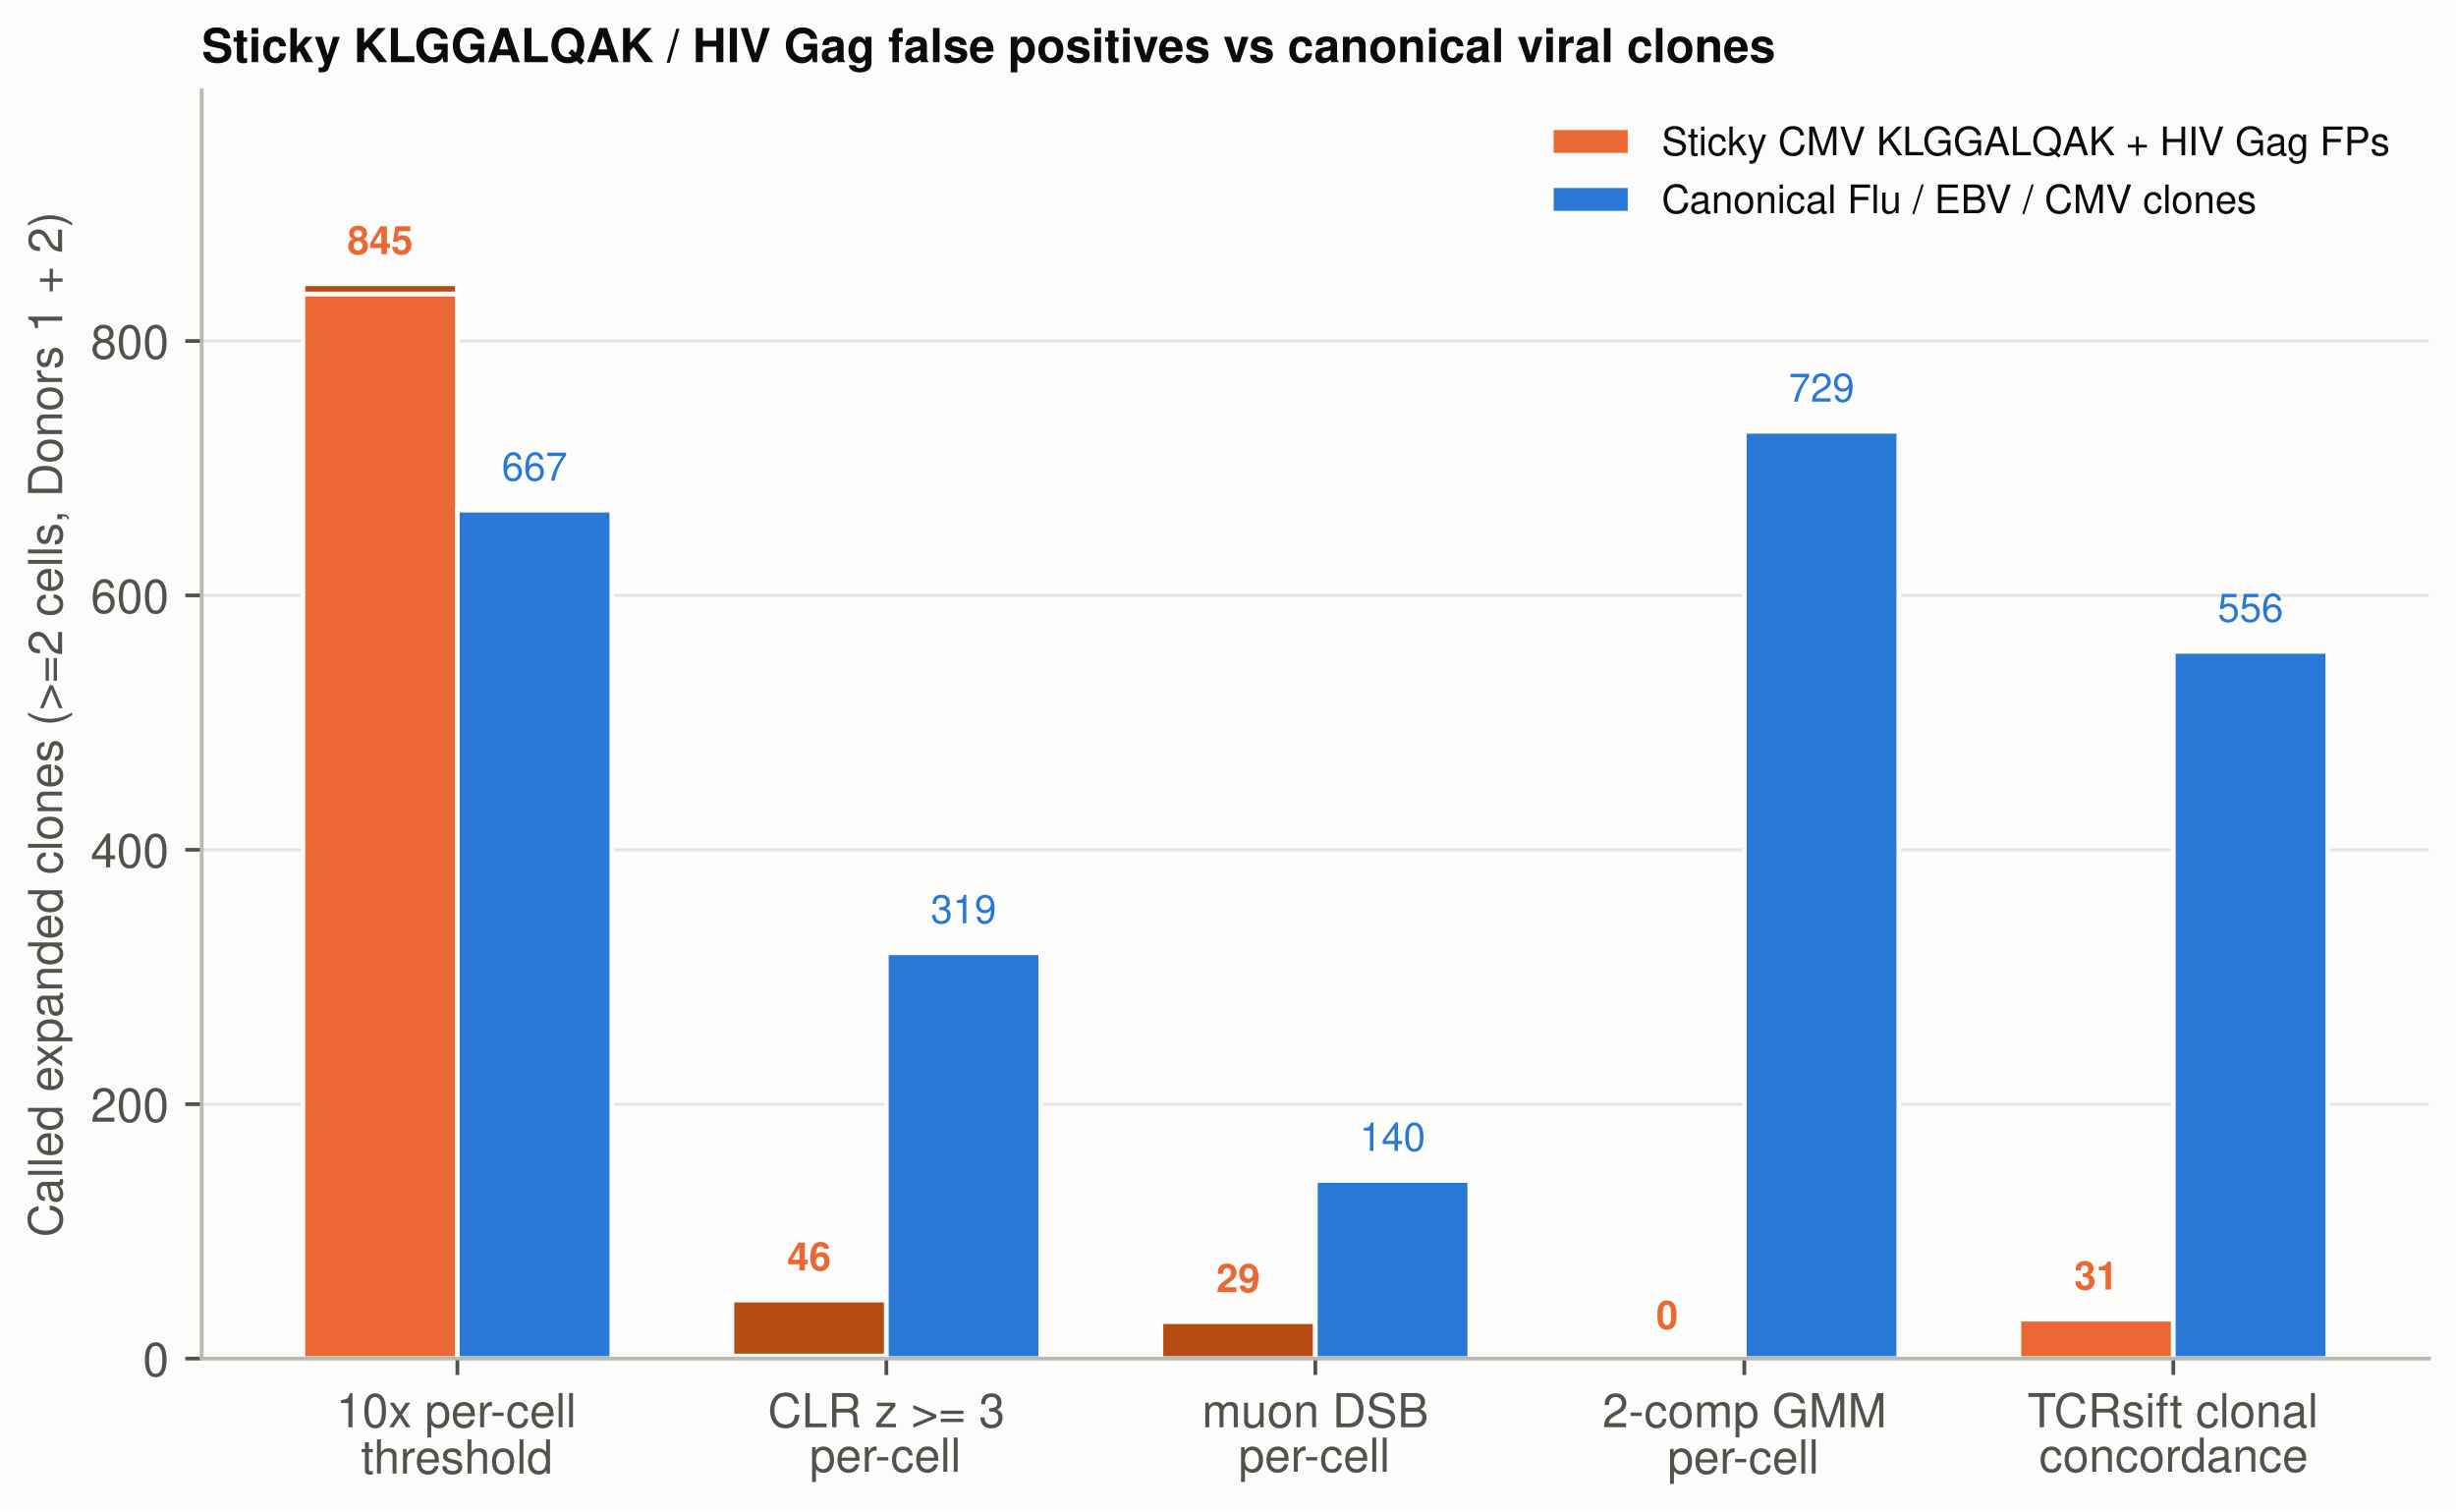
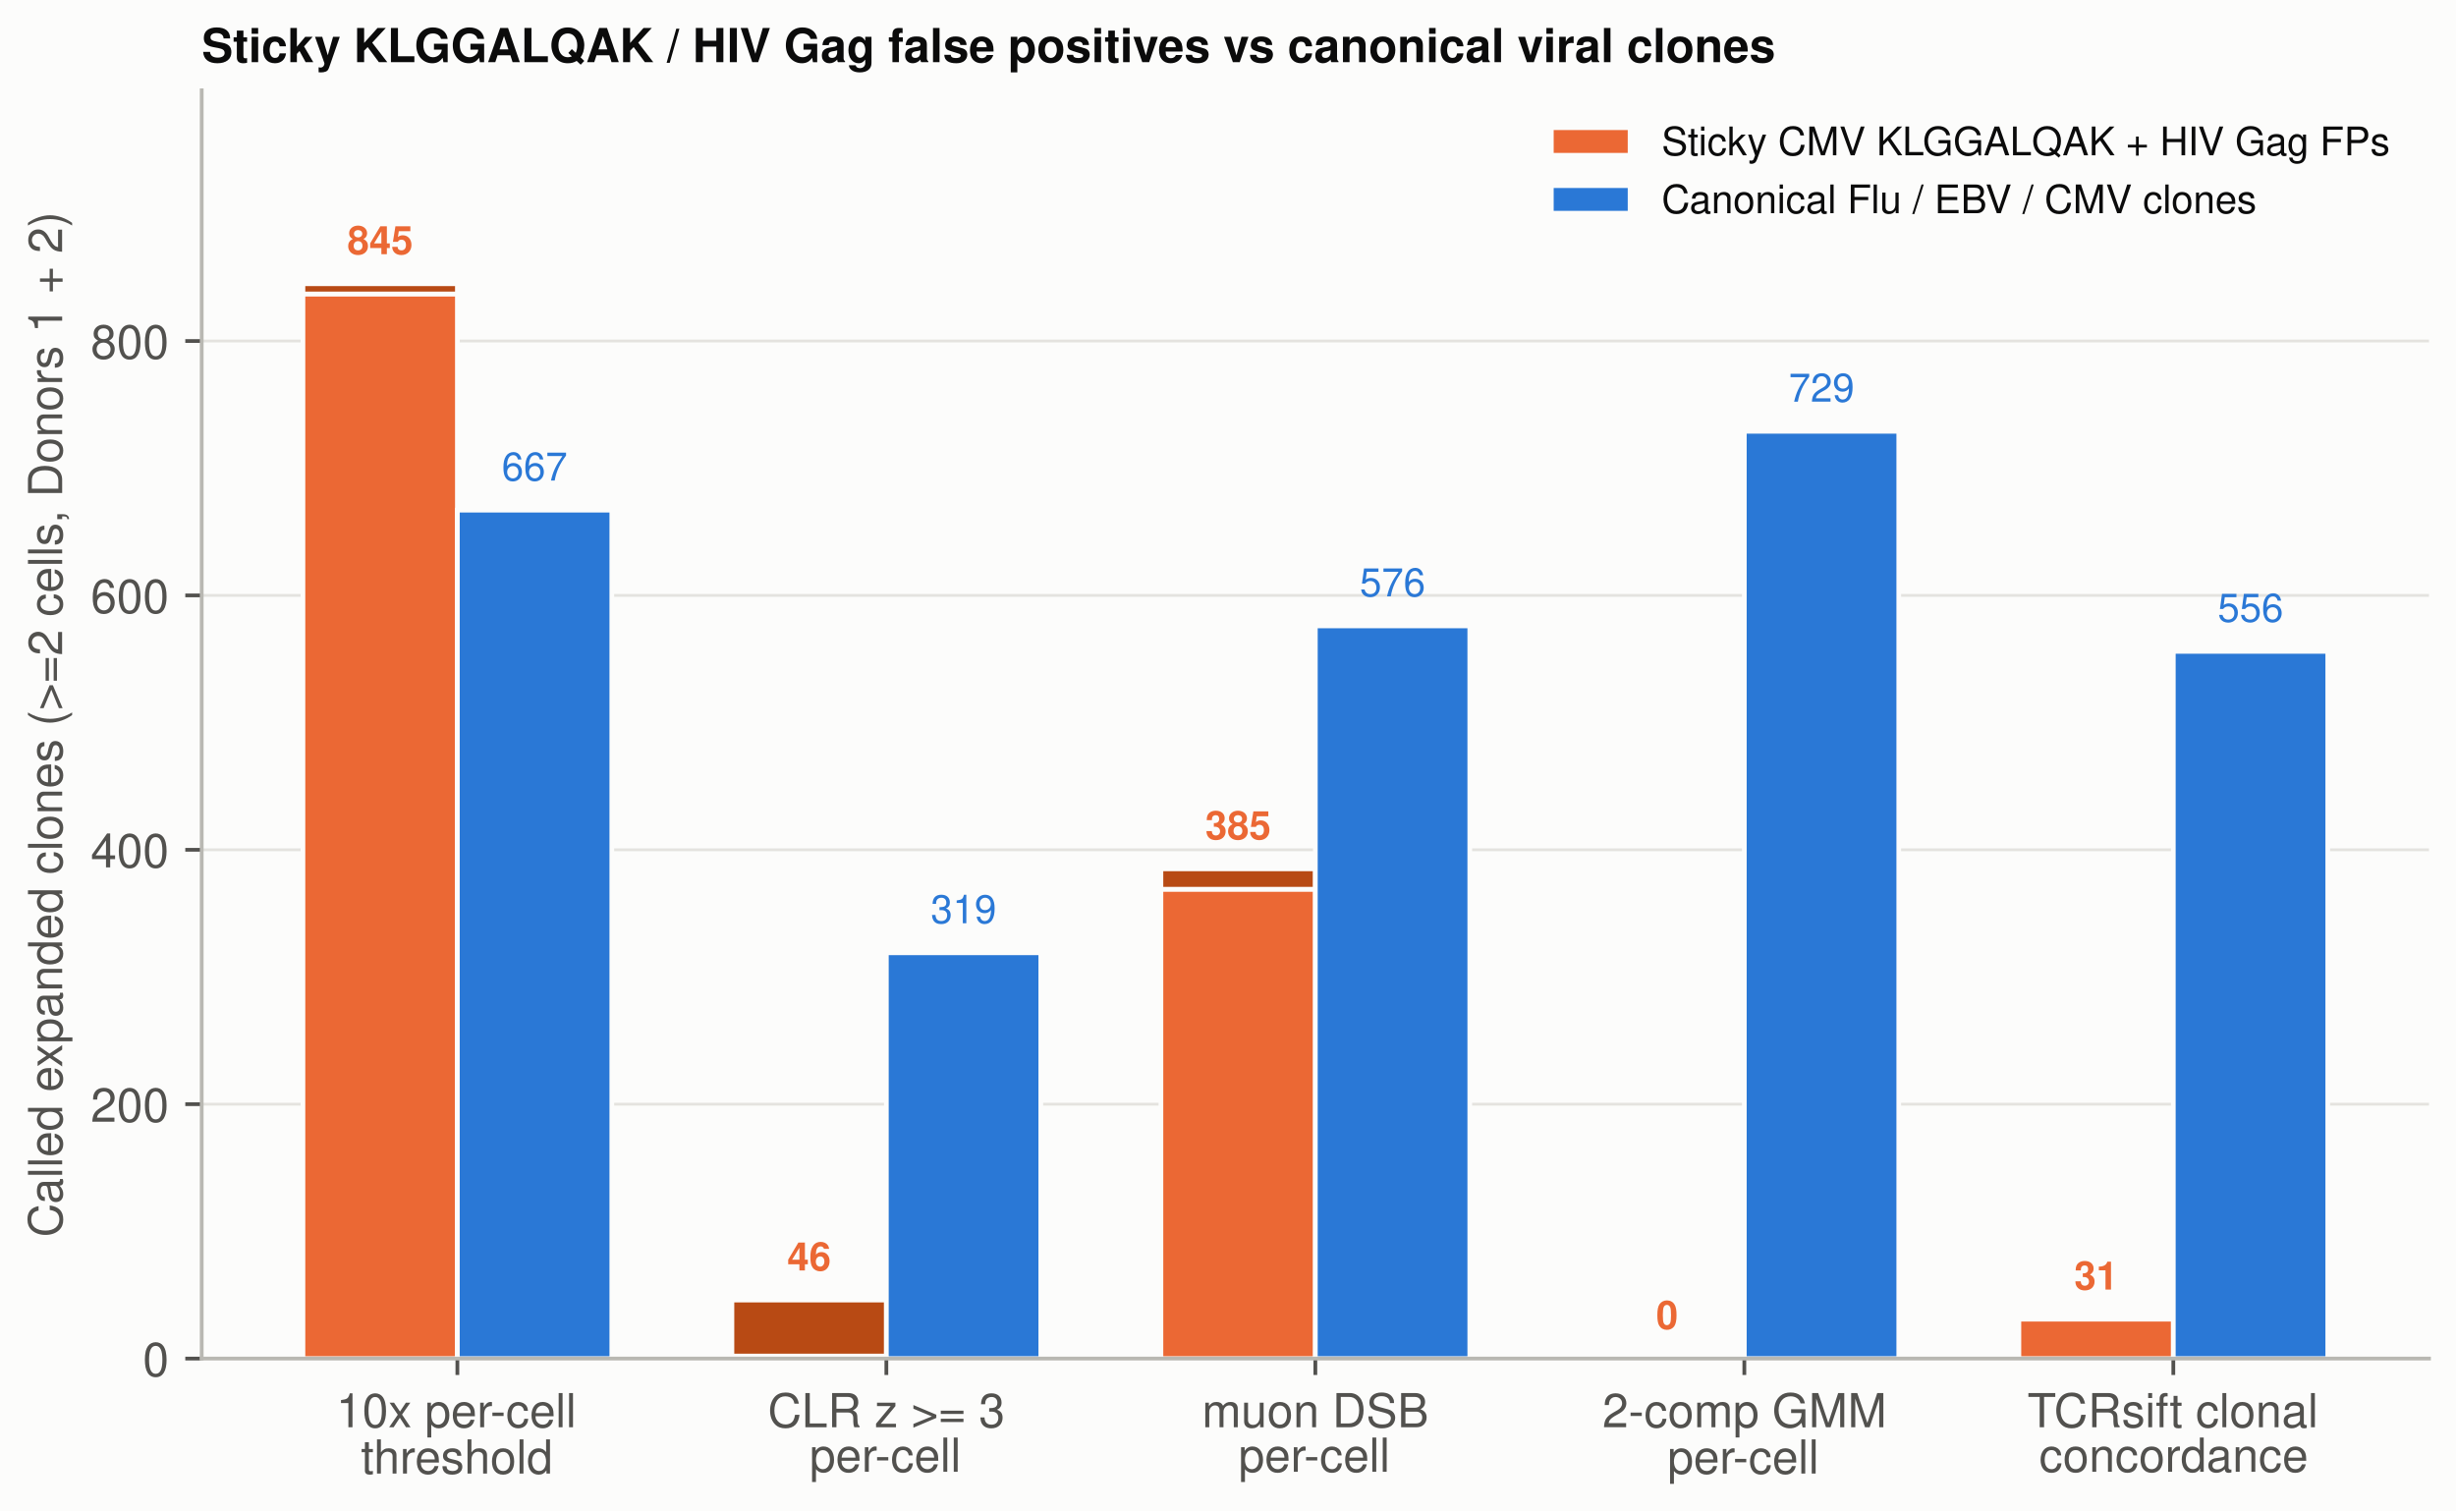
<svg xmlns="http://www.w3.org/2000/svg" xmlns:xlink="http://www.w3.org/1999/xlink" width="523.92pt" height="322.32pt" viewBox="0 0 523.92 322.32" version="1.1">
  <defs>
    <style type="text/css">*{stroke-linejoin: round; stroke-linecap: butt}</style>
  </defs>
  <g id="figure_1">
    <g id="patch_1">
      <path d="M 0 322.32  L 523.92 322.32  L 523.92 0  L 0 0  z " style="fill: #fcfcfb" />
    </g>
    <g id="axes_1">
      <g id="patch_2">
        <path d="M 43.027 289.795  L 518.16 289.795  L 518.16 19.26  L 43.027 19.26  z " style="fill: #fcfcfb" />
      </g>
      <g id="matplotlib.axis_1">
        <g id="xtick_1">
          <g id="line2d_1">
            <defs>
              <path id="mc6937c2ae9" d="M 0 0  L 0 3.5  " style="stroke: #52514e; stroke-width: 0.8" />
            </defs>
            <g>
              <use xlink:href="#mc6937c2ae9" x="97.569" y="289.795" style="fill: #52514e; stroke: #52514e; stroke-width: 0.8" />
            </g>
          </g>
          <g id="text_1">
            <text style="font-size: 10px; font-family: 'Helvetica', 'Arial', 'DejaVu Sans'; fill: #52514e" transform="translate(71.7256 304.444)">10x per-cell</text>
            <text style="font-size: 10px; font-family: 'Helvetica', 'Arial', 'DejaVu Sans'; fill: #52514e" transform="translate(77.00138 314.3262)">threshold</text>
          </g>
        </g>
        <g id="xtick_2">
          <g id="line2d_2">
            <g>
              <use xlink:href="#mc6937c2ae9" x="189.081" y="289.795" style="fill: #52514e; stroke: #52514e; stroke-width: 0.8" />
            </g>
          </g>
          <g id="text_2">
            <text style="font-size: 10px; font-family: 'Helvetica', 'Arial', 'DejaVu Sans'; fill: #52514e" transform="translate(163.7903 304.444)">CLR z &gt;= 3</text>
            <text style="font-size: 10px; font-family: 'Helvetica', 'Arial', 'DejaVu Sans'; fill: #52514e" transform="translate(172.688 313.9411)">per-cell</text>
          </g>
        </g>
        <g id="xtick_3">
          <g id="line2d_3">
            <g>
              <use xlink:href="#mc6937c2ae9" x="280.593" y="289.795" style="fill: #52514e; stroke: #52514e; stroke-width: 0.8" />
            </g>
          </g>
          <g id="text_3">
            <text style="font-size: 10px; font-family: 'Helvetica', 'Arial', 'DejaVu Sans'; fill: #52514e" transform="translate(256.4168 304.444)">muon DSB</text>
            <text style="font-size: 10px; font-family: 'Helvetica', 'Arial', 'DejaVu Sans'; fill: #52514e" transform="translate(264.2004 313.9411)">per-cell</text>
          </g>
        </g>
        <g id="xtick_4">
          <g id="line2d_4">
            <g>
              <use xlink:href="#mc6937c2ae9" x="372.106" y="289.795" style="fill: #52514e; stroke: #52514e; stroke-width: 0.8" />
            </g>
          </g>
          <g id="text_4">
            <text style="font-size: 10px; font-family: 'Helvetica', 'Arial', 'DejaVu Sans'; fill: #52514e" transform="translate(341.8268 304.444)">2-comp GMM</text>
            <text style="font-size: 10px; font-family: 'Helvetica', 'Arial', 'DejaVu Sans'; fill: #52514e" transform="translate(355.7128 314.3262)">per-cell</text>
          </g>
        </g>
        <g id="xtick_5">
          <g id="line2d_5">
            <g>
              <use xlink:href="#mc6937c2ae9" x="463.618" y="289.795" style="fill: #52514e; stroke: #52514e; stroke-width: 0.8" />
            </g>
          </g>
          <g id="text_5">
            <text style="font-size: 10px; font-family: 'Helvetica', 'Arial', 'DejaVu Sans'; fill: #52514e" transform="translate(432.5009 304.444)">TCRsift clonal</text>
            <text style="font-size: 10px; font-family: 'Helvetica', 'Arial', 'DejaVu Sans'; fill: #52514e" transform="translate(434.99 313.9411)">concordance</text>
          </g>
        </g>
      </g>
      <g id="matplotlib.axis_2">
        <g id="ytick_1">
          <g id="line2d_6">
            <path d="M 43.027 289.795  L 518.16 289.795  " clip-path="url(#p0fff68732f)" style="fill: none; stroke: #e4e3df; stroke-width: 0.6; stroke-linecap: square" />
          </g>
          <g id="line2d_7">
            <defs>
              <path id="mceed921732" d="M 0 0  L -3.5 0  " style="stroke: #52514e; stroke-width: 0.8" />
            </defs>
            <g>
              <use xlink:href="#mceed921732" x="43.027" y="289.795" style="fill: #52514e; stroke: #52514e; stroke-width: 0.8" />
            </g>
          </g>
          <g id="text_6">
            <text style="font-size: 10px; font-family: 'Helvetica', 'Arial', 'DejaVu Sans'; text-anchor: end; fill: #52514e" x="36.027" y="293.545" transform="rotate(-0 36.02719 293.5451)">0</text>
          </g>
        </g>
        <g id="ytick_2">
          <g id="line2d_8">
            <path d="M 43.027 235.531  L 518.16 235.531  " clip-path="url(#p0fff68732f)" style="fill: none; stroke: #e4e3df; stroke-width: 0.6; stroke-linecap: square" />
          </g>
          <g id="line2d_9">
            <g>
              <use xlink:href="#mceed921732" x="43.027" y="235.531" style="fill: #52514e; stroke: #52514e; stroke-width: 0.8" />
            </g>
          </g>
          <g id="text_7">
            <text style="font-size: 10px; font-family: 'Helvetica', 'Arial', 'DejaVu Sans'; text-anchor: end; fill: #52514e" x="36.027" y="239.281" transform="rotate(-0 36.02719 239.2807)">200</text>
          </g>
        </g>
        <g id="ytick_3">
          <g id="line2d_10">
            <path d="M 43.027 181.266  L 518.16 181.266  " clip-path="url(#p0fff68732f)" style="fill: none; stroke: #e4e3df; stroke-width: 0.6; stroke-linecap: square" />
          </g>
          <g id="line2d_11">
            <g>
              <use xlink:href="#mceed921732" x="43.027" y="181.266" style="fill: #52514e; stroke: #52514e; stroke-width: 0.8" />
            </g>
          </g>
          <g id="text_8">
            <text style="font-size: 10px; font-family: 'Helvetica', 'Arial', 'DejaVu Sans'; text-anchor: end; fill: #52514e" x="36.027" y="185.016" transform="rotate(-0 36.02719 185.0163)">400</text>
          </g>
        </g>
        <g id="ytick_4">
          <g id="line2d_12">
            <path d="M 43.027 127.002  L 518.16 127.002  " clip-path="url(#p0fff68732f)" style="fill: none; stroke: #e4e3df; stroke-width: 0.6; stroke-linecap: square" />
          </g>
          <g id="line2d_13">
            <g>
              <use xlink:href="#mceed921732" x="43.027" y="127.002" style="fill: #52514e; stroke: #52514e; stroke-width: 0.8" />
            </g>
          </g>
          <g id="text_9">
            <text style="font-size: 10px; font-family: 'Helvetica', 'Arial', 'DejaVu Sans'; text-anchor: end; fill: #52514e" x="36.027" y="130.752" transform="rotate(-0 36.02719 130.7519)">600</text>
          </g>
        </g>
        <g id="ytick_5">
          <g id="line2d_14">
            <path d="M 43.027 72.738  L 518.16 72.738  " clip-path="url(#p0fff68732f)" style="fill: none; stroke: #e4e3df; stroke-width: 0.6; stroke-linecap: square" />
          </g>
          <g id="line2d_15">
            <g>
              <use xlink:href="#mceed921732" x="43.027" y="72.738" style="fill: #52514e; stroke: #52514e; stroke-width: 0.8" />
            </g>
          </g>
          <g id="text_10">
            <text style="font-size: 10px; font-family: 'Helvetica', 'Arial', 'DejaVu Sans'; text-anchor: end; fill: #52514e" x="36.027" y="76.488" transform="rotate(-0 36.02719 76.48755)">800</text>
          </g>
        </g>
        <g id="text_11">
          <text style="font-size: 10px; font-family: 'Helvetica', 'Arial', 'DejaVu Sans'; text-anchor: middle; fill: #52514e" x="13.26" y="154.528" transform="rotate(-90 13.26 154.5275)">Called expanded clones (&gt;=2 cells, Donors 1 + 2)</text>
        </g>
      </g>
      <g id="patch_3">
        <path d="M 64.624 289.795  L 97.569 289.795  L 97.569 62.699  L 64.624 62.699  z " clip-path="url(#p0fff68732f)" style="fill: #eb6834; stroke: #fcfcfb; stroke-linejoin: miter" />
      </g>
      <g id="patch_4">
        <path d="M 156.137 289.795  L 189.081 289.795  L 189.081 289.252  L 156.137 289.252  z " clip-path="url(#p0fff68732f)" style="fill: #eb6834; stroke: #fcfcfb; stroke-linejoin: miter" />
      </g>
      <g id="patch_5">
-         <path d="M 247.649 289.795  L 280.593 289.795  L 280.593 289.795  L 247.649 289.795  z " clip-path="url(#p0fff68732f)" style="fill: #eb6834; stroke: #fcfcfb; stroke-linejoin: miter" />
+         <path d="M 247.649 289.795  L 280.593 289.795  L 280.593 189.677  L 247.649 189.677  z " clip-path="url(#p0fff68732f)" style="fill: #eb6834; stroke: #fcfcfb; stroke-linejoin: miter" />
      </g>
      <g id="patch_6">
        <path d="M 339.161 289.795  L 372.106 289.795  L 372.106 289.795  L 339.161 289.795  z " clip-path="url(#p0fff68732f)" style="fill: #eb6834; stroke: #fcfcfb; stroke-linejoin: miter" />
      </g>
      <g id="patch_7">
        <path d="M 430.674 289.795  L 463.618 289.795  L 463.618 281.384  L 430.674 281.384  z " clip-path="url(#p0fff68732f)" style="fill: #eb6834; stroke: #fcfcfb; stroke-linejoin: miter" />
      </g>
      <g id="patch_8">
        <path d="M 64.624 62.699  L 97.569 62.699  L 97.569 60.528  L 64.624 60.528  z " clip-path="url(#p0fff68732f)" style="fill: #b84a14; stroke: #fcfcfb; stroke-linejoin: miter" />
      </g>
      <g id="patch_9">
        <path d="M 156.137 289.252  L 189.081 289.252  L 189.081 277.314  L 156.137 277.314  z " clip-path="url(#p0fff68732f)" style="fill: #b84a14; stroke: #fcfcfb; stroke-linejoin: miter" />
      </g>
      <g id="patch_10">
-         <path d="M 247.649 289.795  L 280.593 289.795  L 280.593 281.927  L 247.649 281.927  z " clip-path="url(#p0fff68732f)" style="fill: #b84a14; stroke: #fcfcfb; stroke-linejoin: miter" />
+         <path d="M 247.649 189.677  L 280.593 189.677  L 280.593 185.336  L 247.649 185.336  z " clip-path="url(#p0fff68732f)" style="fill: #b84a14; stroke: #fcfcfb; stroke-linejoin: miter" />
      </g>
      <g id="patch_11">
        <path d="M 339.161 289.795  L 372.106 289.795  L 372.106 289.795  L 339.161 289.795  z " clip-path="url(#p0fff68732f)" style="fill: #b84a14; stroke: #fcfcfb; stroke-linejoin: miter" />
      </g>
      <g id="patch_12">
        <path d="M 430.674 281.384  L 463.618 281.384  L 463.618 281.384  L 430.674 281.384  z " clip-path="url(#p0fff68732f)" style="fill: #b84a14; stroke: #fcfcfb; stroke-linejoin: miter" />
      </g>
      <g id="patch_13">
        <path d="M 97.569 289.795  L 130.513 289.795  L 130.513 108.823  L 97.569 108.823  z " clip-path="url(#p0fff68732f)" style="fill: #2a78d6; stroke: #fcfcfb; stroke-linejoin: miter" />
      </g>
      <g id="patch_14">
        <path d="M 189.081 289.795  L 222.025 289.795  L 222.025 203.243  L 189.081 203.243  z " clip-path="url(#p0fff68732f)" style="fill: #2a78d6; stroke: #fcfcfb; stroke-linejoin: miter" />
      </g>
      <g id="patch_15">
-         <path d="M 280.593 289.795  L 313.538 289.795  L 313.538 251.81  L 280.593 251.81  z " clip-path="url(#p0fff68732f)" style="fill: #2a78d6; stroke: #fcfcfb; stroke-linejoin: miter" />
+         <path d="M 280.593 289.795  L 313.538 289.795  L 313.538 133.514  L 280.593 133.514  z " clip-path="url(#p0fff68732f)" style="fill: #2a78d6; stroke: #fcfcfb; stroke-linejoin: miter" />
      </g>
      <g id="patch_16">
        <path d="M 372.106 289.795  L 405.05 289.795  L 405.05 92.001  L 372.106 92.001  z " clip-path="url(#p0fff68732f)" style="fill: #2a78d6; stroke: #fcfcfb; stroke-linejoin: miter" />
      </g>
      <g id="patch_17">
        <path d="M 463.618 289.795  L 496.563 289.795  L 496.563 138.94  L 463.618 138.94  z " clip-path="url(#p0fff68732f)" style="fill: #2a78d6; stroke: #fcfcfb; stroke-linejoin: miter" />
      </g>
      <g id="patch_18">
        <path d="M 43.027 289.795  L 43.027 19.26  " style="fill: none; stroke: #b9b8b2; stroke-width: 0.8; stroke-linejoin: miter; stroke-linecap: square" />
      </g>
      <g id="patch_19">
        <path d="M 43.027 289.795  L 518.16 289.795  " style="fill: none; stroke: #b9b8b2; stroke-width: 0.8; stroke-linejoin: miter; stroke-linecap: square" />
      </g>
      <g id="text_12">
        <text style="font-weight: 700; font-size: 8.4px; font-family: 'Helvetica', 'Arial', 'DejaVu Sans'; text-anchor: middle; fill: #eb6834" x="81.096" y="54.217" transform="rotate(-0 81.09634 54.21692)">845</text>
      </g>
      <g id="text_13">
        <text style="font-size: 8.4px; font-family: 'Helvetica', 'Arial', 'DejaVu Sans'; text-anchor: middle; fill: #2a78d6" x="114.041" y="102.512" transform="rotate(-0 114.0408 102.5122)">667</text>
      </g>
      <g id="text_14">
        <text style="font-weight: 700; font-size: 8.4px; font-family: 'Helvetica', 'Arial', 'DejaVu Sans'; text-anchor: middle; fill: #eb6834" x="172.609" y="271.003" transform="rotate(-0 172.6087 271.0031)">46</text>
      </g>
      <g id="text_15">
        <text style="font-size: 8.4px; font-family: 'Helvetica', 'Arial', 'DejaVu Sans'; text-anchor: middle; fill: #2a78d6" x="205.553" y="196.932" transform="rotate(-0 205.5532 196.9322)">319</text>
      </g>
      <g id="text_16">
-         <text style="font-weight: 700; font-size: 8.4px; font-family: 'Helvetica', 'Arial', 'DejaVu Sans'; text-anchor: middle; fill: #eb6834" x="264.121" y="275.616" transform="rotate(-0 264.1211 275.6156)">29</text>
+         <text style="font-weight: 700; font-size: 8.4px; font-family: 'Helvetica', 'Arial', 'DejaVu Sans'; text-anchor: middle; fill: #eb6834" x="264.121" y="179.025" transform="rotate(-0 264.1211 179.025)">385</text>
      </g>
      <g id="text_17">
-         <text style="font-size: 8.4px; font-family: 'Helvetica', 'Arial', 'DejaVu Sans'; text-anchor: middle; fill: #2a78d6" x="297.066" y="245.499" transform="rotate(-0 297.0656 245.4989)">140</text>
+         <text style="font-size: 8.4px; font-family: 'Helvetica', 'Arial', 'DejaVu Sans'; text-anchor: middle; fill: #2a78d6" x="297.066" y="127.203" transform="rotate(-0 297.0656 127.2025)">576</text>
      </g>
      <g id="text_18">
        <text style="font-weight: 700; font-size: 8.4px; font-family: 'Helvetica', 'Arial', 'DejaVu Sans'; text-anchor: middle; fill: #eb6834" x="355.634" y="283.484" transform="rotate(-0 355.6335 283.4839)">0</text>
      </g>
      <g id="text_19">
        <text style="font-size: 8.4px; font-family: 'Helvetica', 'Arial', 'DejaVu Sans'; text-anchor: middle; fill: #2a78d6" x="388.578" y="85.69" transform="rotate(-0 388.578 85.69026)">729</text>
      </g>
      <g id="text_20">
        <text style="font-weight: 700; font-size: 8.4px; font-family: 'Helvetica', 'Arial', 'DejaVu Sans'; text-anchor: middle; fill: #eb6834" x="447.146" y="275.073" transform="rotate(-0 447.1459 275.0729)">31</text>
      </g>
      <g id="text_21">
        <text style="font-size: 8.4px; font-family: 'Helvetica', 'Arial', 'DejaVu Sans'; text-anchor: middle; fill: #2a78d6" x="480.09" y="132.629" transform="rotate(-0 480.0904 132.629)">556</text>
      </g>
      <g id="text_22">
        <text style="font-weight: 700; font-size: 10px; font-family: 'Helvetica', 'Arial', 'DejaVu Sans'; text-anchor: start; fill: #0b0b0b" x="43.027" y="13.26" transform="rotate(-0 43.02719 13.26)">Sticky KLGGALQAK / HIV Gag false positives vs canonical viral clones</text>
      </g>
      <g id="legend_1">
        <g id="patch_20">
          <path d="M 330.934 33.12  L 347.734 33.12  L 347.734 27.24  L 330.934 27.24  z " style="fill: #eb6834; stroke: #fcfcfb; stroke-linejoin: miter" />
        </g>
        <g id="text_23">
          <text style="font-size: 8.4px; font-family: 'Helvetica', 'Arial', 'DejaVu Sans'; text-anchor: start; fill: #0b0b0b" x="354.454" y="33.12" transform="rotate(-0 354.454 33.12)">Sticky CMV KLGGALQAK + HIV Gag FPs</text>
        </g>
        <g id="patch_21">
          <path d="M 330.934 45.478  L 347.734 45.478  L 347.734 39.599  L 330.934 39.599  z " style="fill: #2a78d6; stroke: #fcfcfb; stroke-linejoin: miter" />
        </g>
        <g id="text_24">
          <text style="font-size: 8.4px; font-family: 'Helvetica', 'Arial', 'DejaVu Sans'; text-anchor: start; fill: #0b0b0b" x="354.454" y="45.478" transform="rotate(-0 354.454 45.4785)">Canonical Flu / EBV / CMV clones</text>
        </g>
      </g>
    </g>
  </g>
  <defs>
    <clipPath id="p0fff68732f">
      <rect x="43.027" y="19.26" width="475.132" height="270.535" />
    </clipPath>
  </defs>
</svg>
